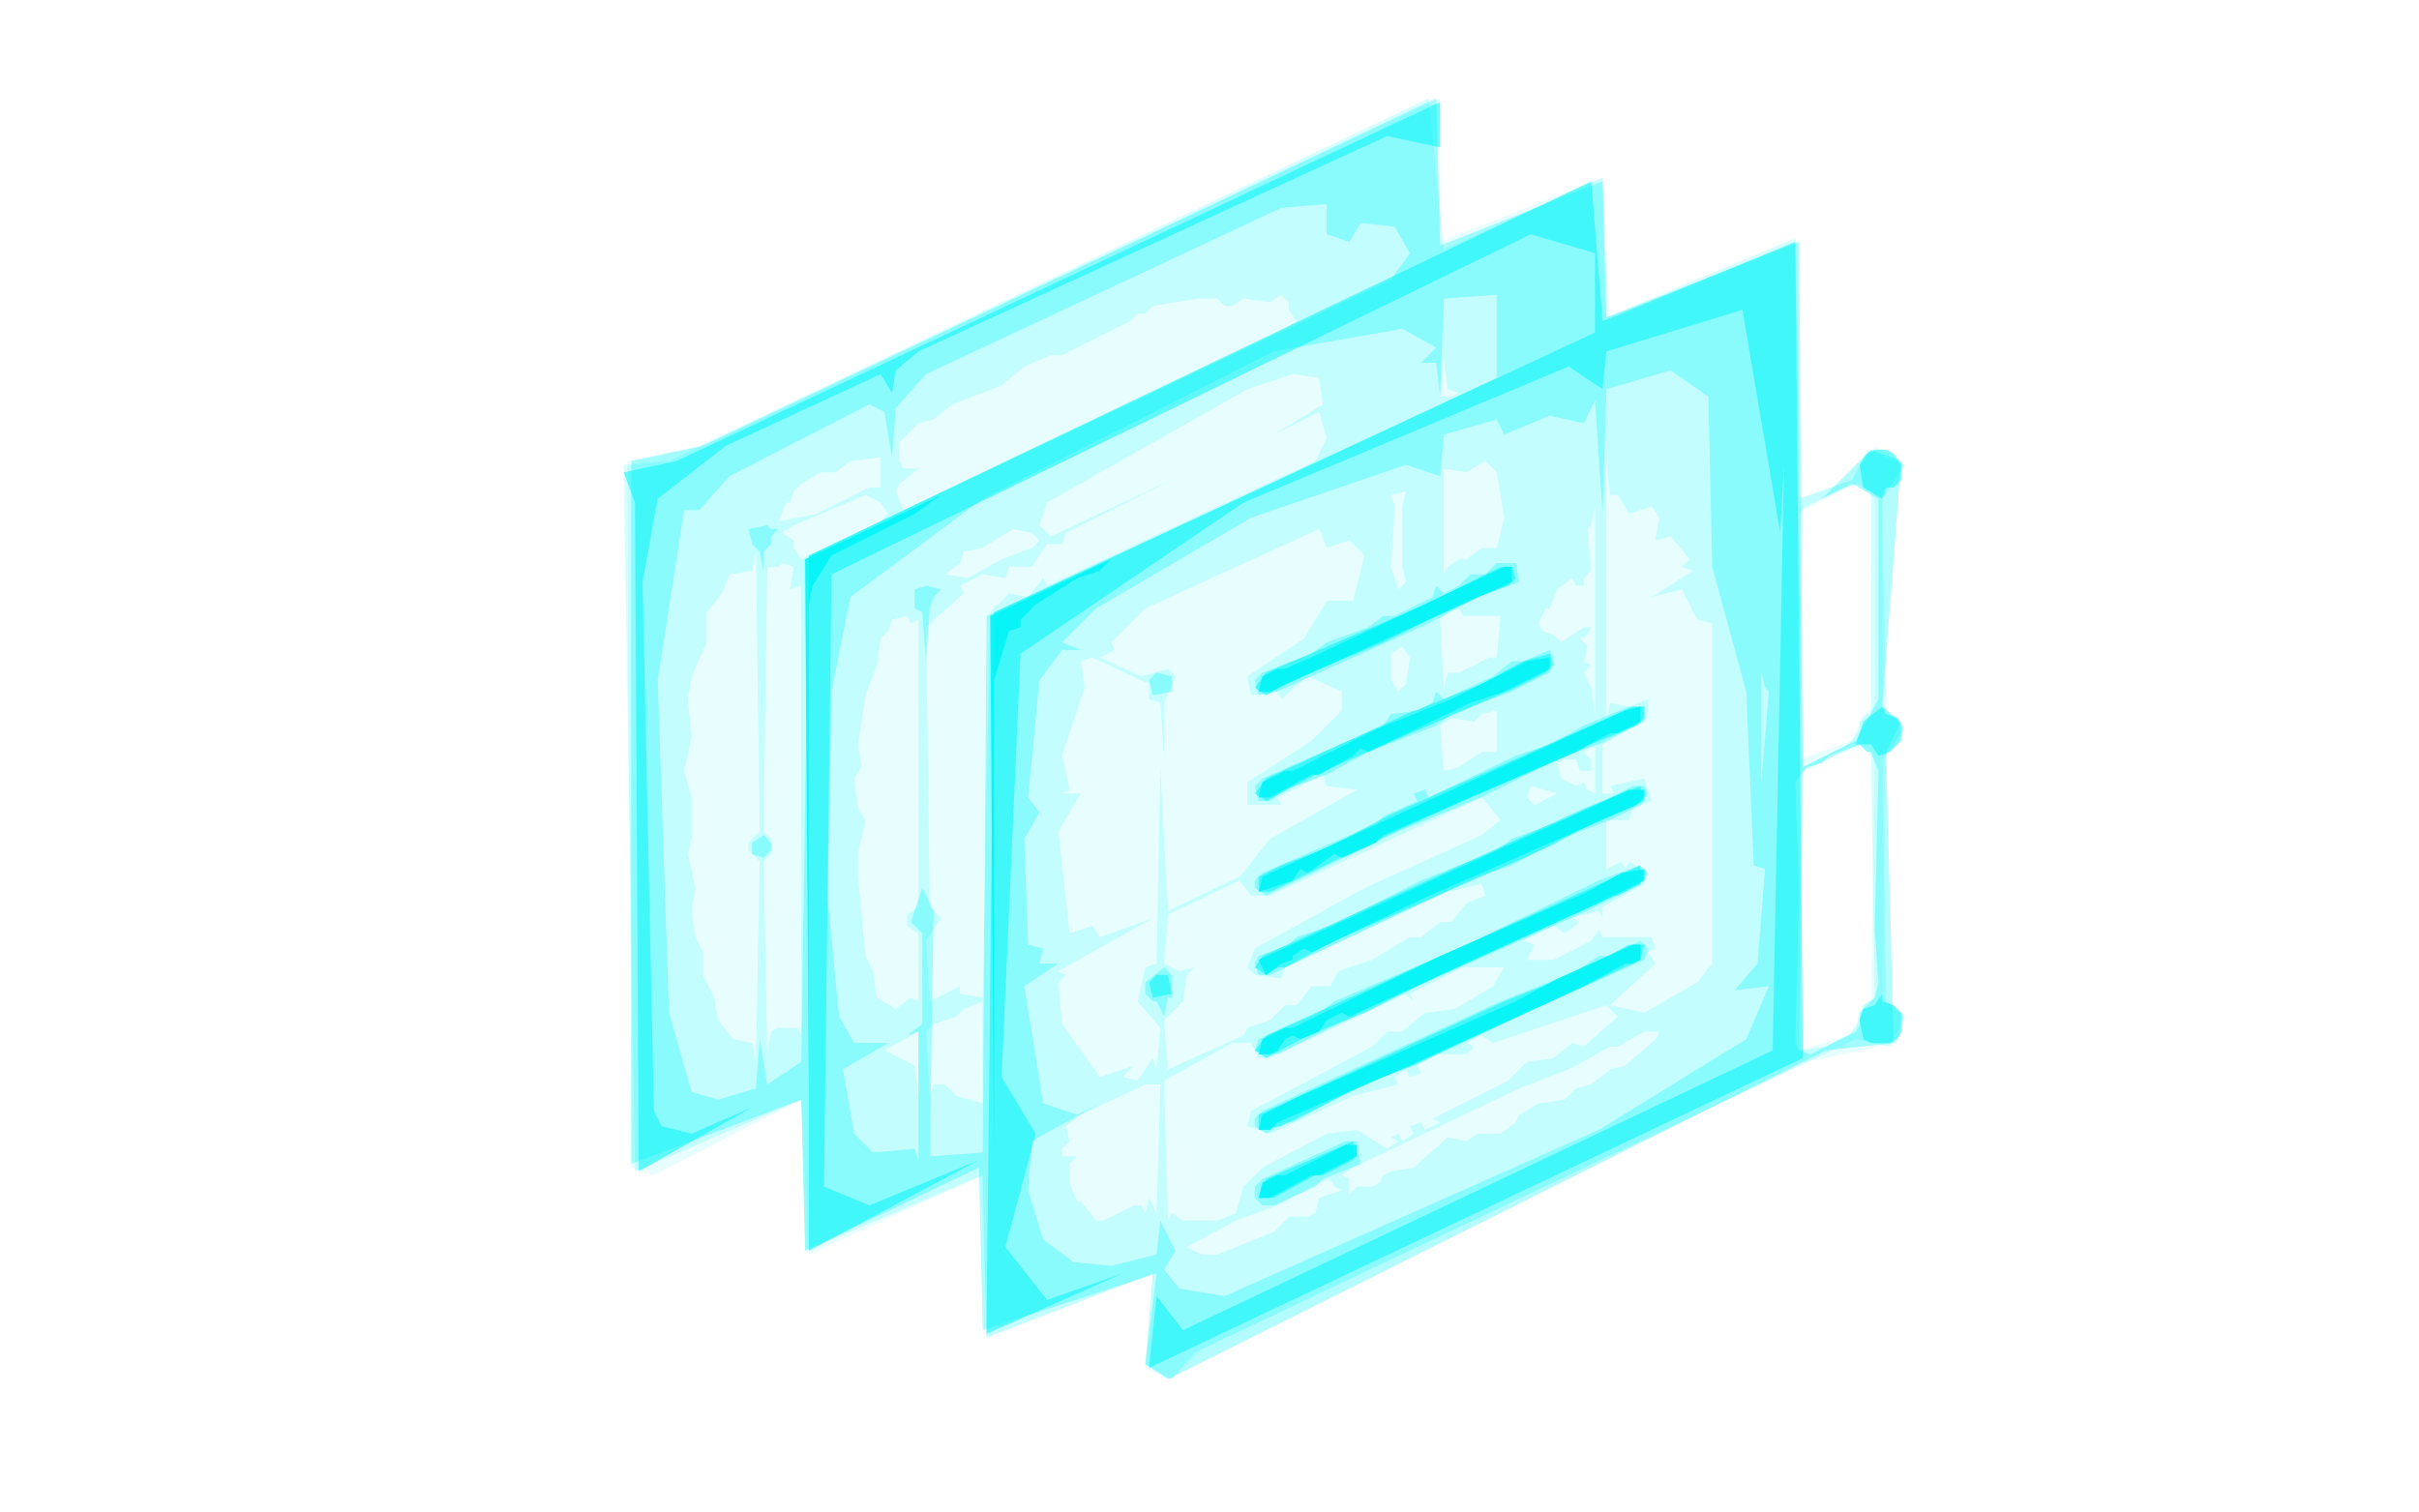
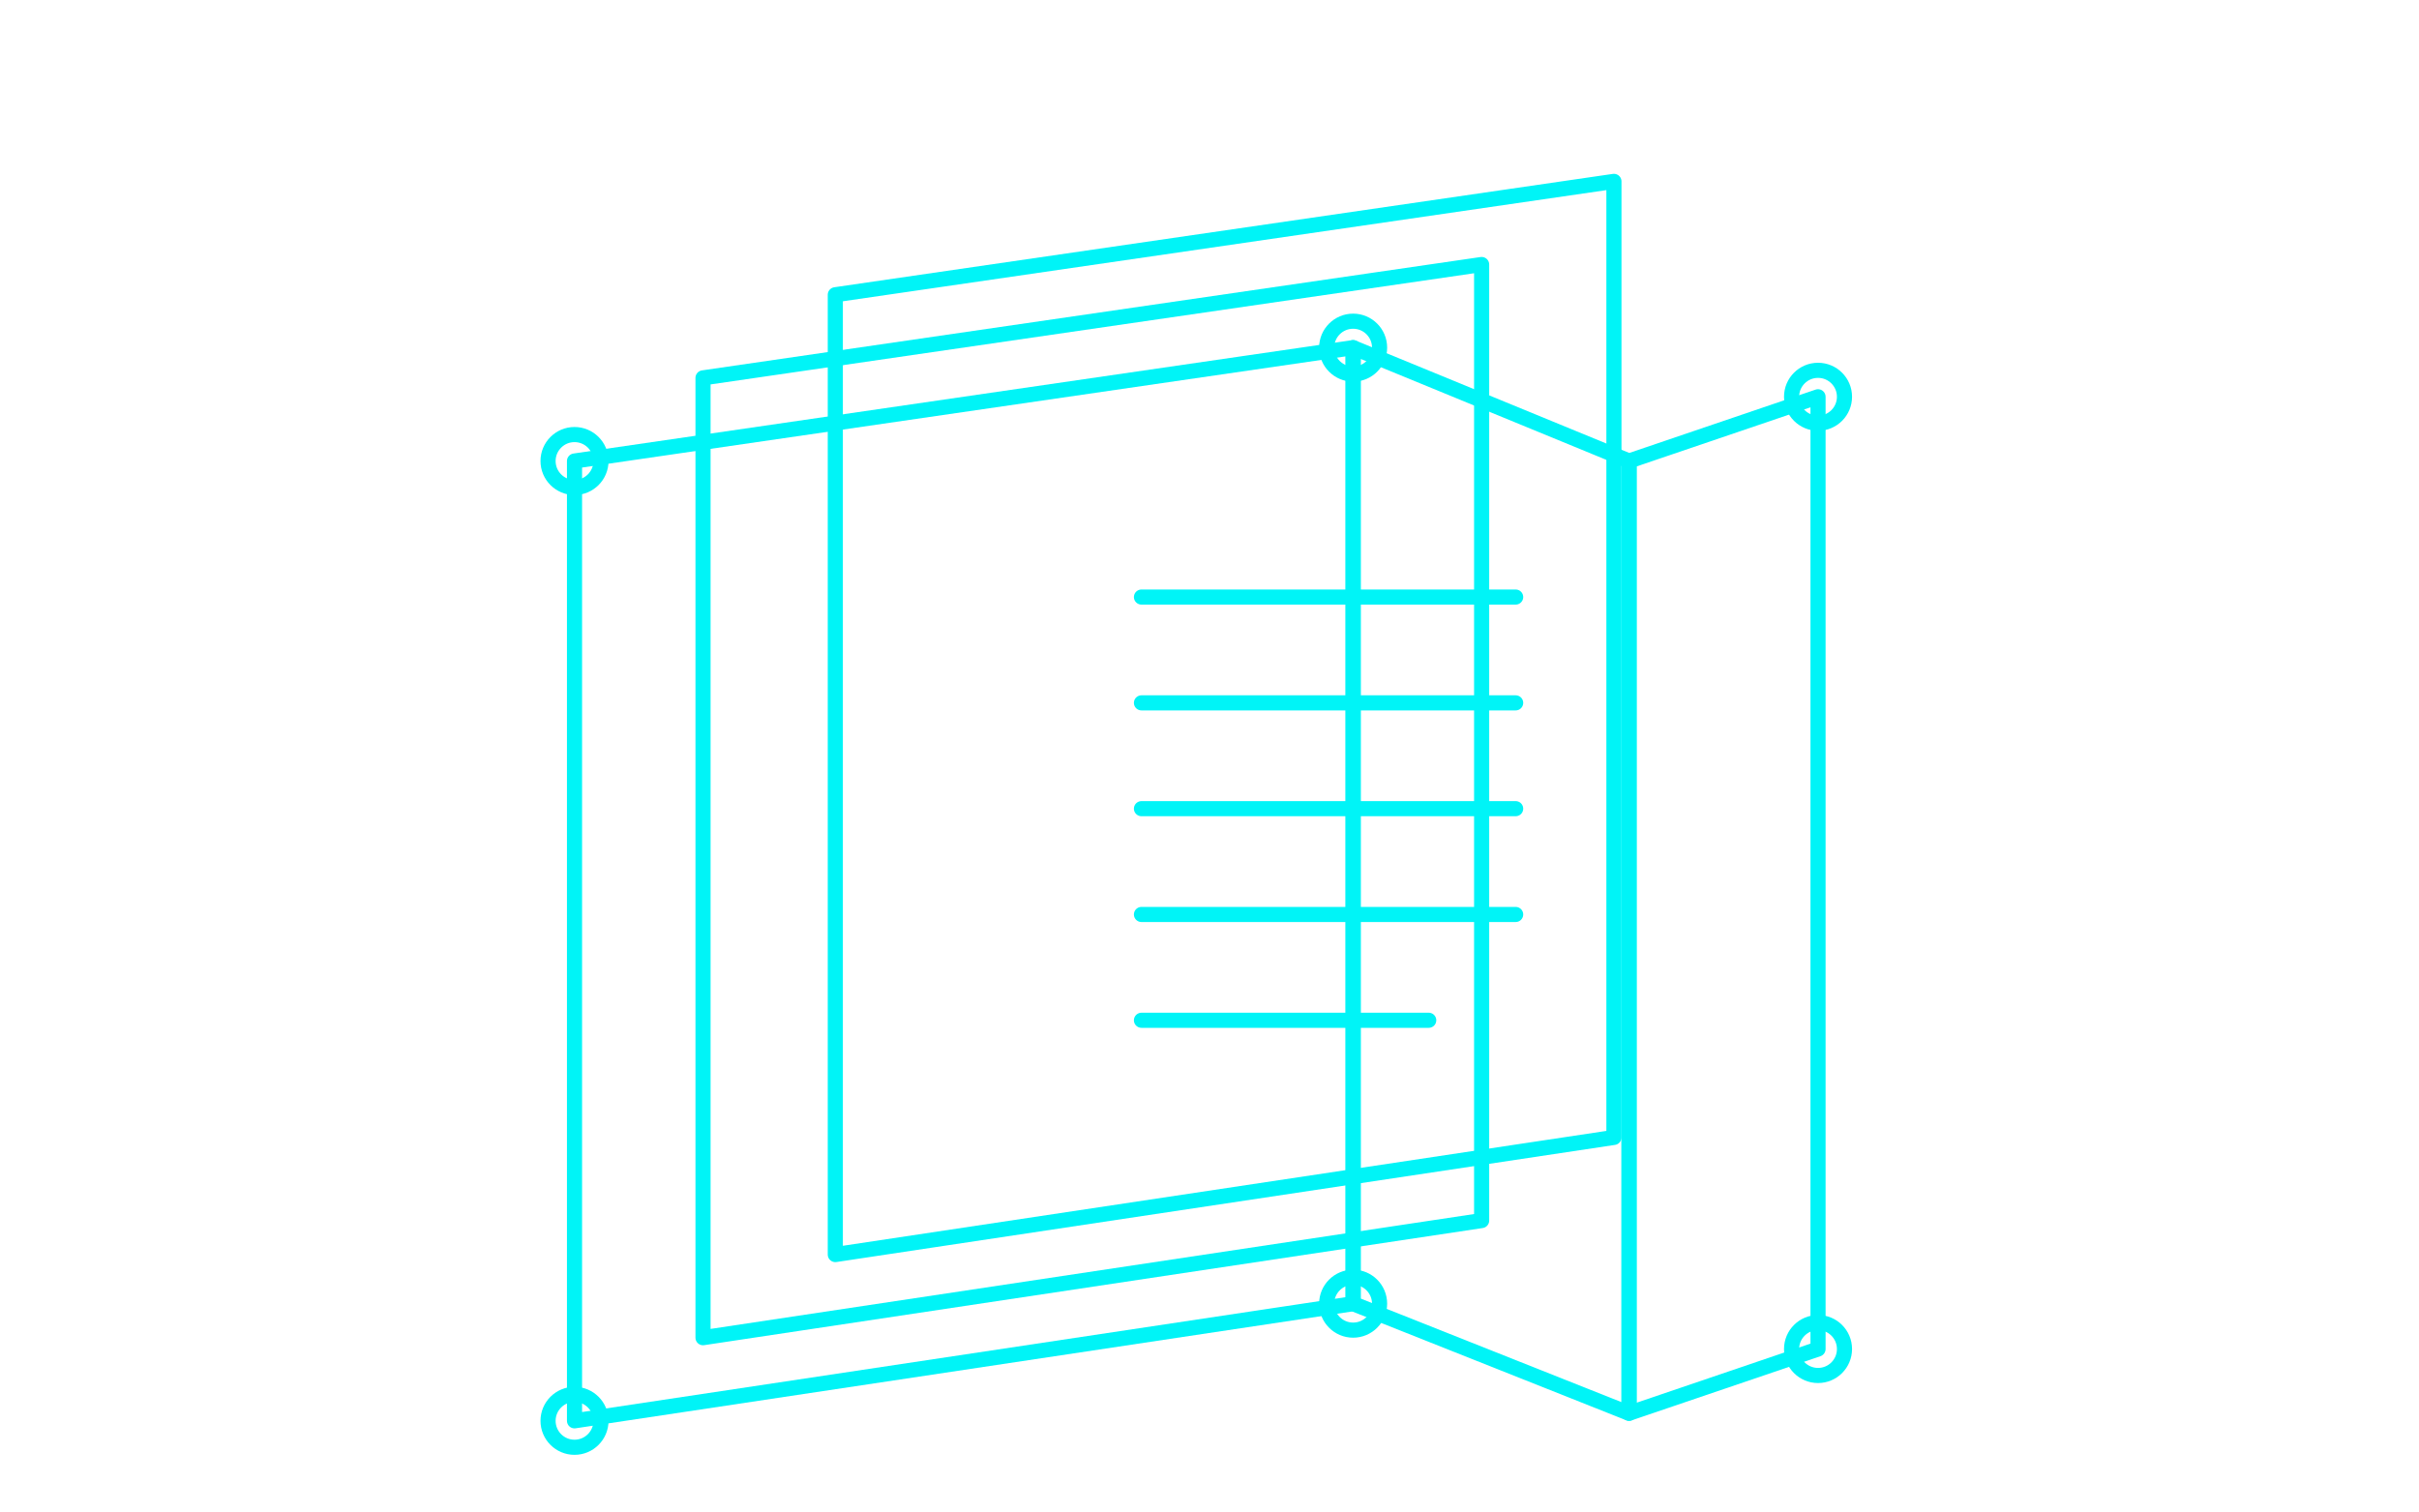
- <svg xmlns="http://www.w3.org/2000/svg" aria-hidden="true" role="img" viewBox="0 0 640 400">
-   <g fill="#00F4F7" fill-rule="evenodd">
-     <path d="m476 64-50 21-2-38-43 17v-38l-196 92-19 4 1 187 6 2 39-20 2 41 46-21 1 43 44-17-2 25 7 3 8-8 160-76 24-5 2-7-6-5 1-64 5-8-6-5v-55l6-9-8-5-6 9-14 5zm17 134 3 3-1 64h-1l-2 2-1 5-2 2-13 4 1-74 13-6zm-2-70 5 4v55l-3 2-3 7-14 5 1-66z" fill-opacity=".09" />
-     <path d="m475 63-50 21-1-37-42 19-4-40-201 96-12 1 3 187 44-19 1 40 47-20 1 43 44-17-2 24 7 4 6-7 175-83 9 2 4-8-5-4-1-64 6-8-5-5-1-56 6-9-10-4-4 8-14 5zm-120 252-6 2-1 4-2 1h-5l-4 4-15 6h-4l-4-2 13-7 11-4 11-6 3-1 1 2zm-48-28-1 34-2-4-1 4-1-2h-2l-8 4h-2l-4-5h-1l-2-5v-5l2-2h-4v-2l2-2-1-4 4-3 17-8zm-64-14v18l-1-9-8-4zm196 0-1 2-8 7-4 1-5 4-4 1-3 3-7 1-5 3-1 2-4 3h-6l-3 2-5-1-9 8-6 1-2 1-1 2-2 1h-4l-2 2v-4l-2-1 3-2 44-21 13-5 11-6h2l7-4zm-179-8v27l-7-2-3-3h-3l-1 3-1-17 2-2 6-2 2-2zm168 4-9 8-3-1-5 4-7 1-5 5-20 10 2 1-4 2-1-2-3 1 1 2-3 2-1-2-2 1 2 1-3 2-8-5-8 1-17 9-5 5-2 7-5 2h-9l-3-2-1 2-1-37 18-10h5l2 4h3l36-17 2 2-1-2 14-7h11l-3 5-10 6-8 1-6 5h-4l-4 4-32 17-1 4 6 2 22-10 12-3-1-2 3-2 1 2 3-1-1-2 5-3h8l2-2-2-1 4-2 3 2 30-10zm-31-52-5 4-31 14-29 16-2 5 2 2 7 1 1-3 43-20 9-2 1 3-5 2-4 5h-3l-5 4h-3l-10 6-9 3-2 4h-5l-4 5h-3l-4 4-6 2-1 2-20 9-1-13 5-5 1-7 2-2-4 1-4-2 1-13 19-9 3 4h5l56-26zm7-6 1-3 7 2-6 3zm88-14 2 2h1l1 65-3 2-1 4-3 4-6 3-7 1 1-74zm-70 0v13l-2-1-1-2-2 1-4-2-1-4 2-1h3l1 3h3v-3l-2-2zm-26-9v11h-4l-6 4-4 1-1-12 3-2 6 1 2-2zm-25-17 2 3-1 7-2 2-2-3v-7zm-131-8 1 2 2-1v76l-3 2v3l3 2v18l-2-1-4 3-5-3-1-7-2-4-2-21v-6l2-9-2-3-1-8 2-3-1-6 2-13 3-8 1-7 2-2 1-3zm157 0-1 11h-2l-8 4h-3l-1 4-1-18 2-2 3-1 1 2zm-190-14 3 1-1 6 3-1v119l-1-2h-5l-2 1-1 5-1-50 2-2v-4l-2-2 1-70h3zm-7-3 1 74-3 3v2l3 3-1 53-1-5-5-1-4-5-1-6-3-6v-6l-2-4-1-7 1-6-2-9 1-4v-11l-2-7 2-9-1-10 1-6 4-9v-8l4-5 2-5 6-1zm157-3 4 4-3 12h-7l-6 10-15 10 1 5 7-1 1 2 7-6 9 4v5l-8 8-17 11v6h9l-1-2 12-6 1 3 8 1-23 13-8 10-19 9-2-38-1 52-3 1-2 9 6 7-1 11-1-3-4 6-4-1 3-3-9 3-10-14-1-11 2-2-2-1 25-14-14 5-2-3-6 2-3-27 6-10h-5l2-1-2-9 6-18-1-7 3-1 15 7v4l3 1 1 15v-15l3-7-2-2-7 2-11-5 4-2-1-2 9-9 46-21 2 5zm-82 0-2 2-8 3-9 5-6-1 4-3 1-3 5-1 8-5 5 1zm147-9v55l-1-7-2-4 2-2-2-1 1-4-2-2 2-1 1-2h-2l-6 4-2-2-3-1-1-2 2-4h1l2-5 4-3 1 2h2v-2l2-2-1-11 1-1zm-187 2-2 2-21 10-2-3v-2l-3-2 3-2 19-8 4 2zm137-6-1 4v16l1 4-2 2-2-6 1-16-1-3zm120-2 2 2h1v59h-1l-2 2v2l-3 4-12 6-1-67 2-2 10-5zm-67-6 1 9h2l3 5 6-2 2 3-1 6 4-1 5 6-2 2 3 1-11 7 8-2 4 8 4 1v90l-4 5-14 8-9-2 12-11-2-3 2-1-1-3h-13l-1-2-2 3-10 5h-7l2-4-3-1 8-4 3 2 4-3-2-1 7-2 1 2v-3l11-6 1-3-5-3-1 2-1-2-4 2v-13h6l1-3 5-2-2-6-9 2 1 2h-3v-13l12-7v-5l-5 2-5-1-1 4zm-32 0 3 3 2 12-2 8h-4l-4 3h-2l-3 2-1 2v-28l6 1zm-160-1v8h-3l-14 7-10 2 2-5h1l1-3 2-2 5-3h4l4-3zm116-21 1 7-13 8 12-6 2 7-3 6-71 33-1-2-4 5-5-1-5 5-2 102-6-1v-2l-8 4-1-16 4-6-3-3-1-74 10-9-1-2 6-3 6 1 1-3h6l4-6h4l1-3 30-15-34 16-3-3 2-6 53-30 12-4zm33-5 1 8 3 1-2 1h-3zm-41-15v2l2 3-3 2-101 48-2-5 1-2 5-4h-4l-1-2v-5l5-5 4-1 5-4 13-5 6-5 7-3h3l18-9 2-2h2l2-2 12-2h5l2 2h2l3-2 7 1 3-2z" fill-opacity=".16" />
-     <path d="m359 302h-3l-22 10-2 2v3l2 2h3l11-5 2-2 10-4z" fill-opacity=".3" />
-     <path d="m308 256-5 4v3l2 2h1l2 4 1-5h1v-6z" fill-opacity=".3" />
-     <path d="m436 251-2-2-8 4h-3l-6 4-20 8-63 29-2 2v2l3 2 5-3h2l13-7 80-36z" fill-opacity=".3" />
-     <path d="m436 231-2-2-11 4-35 17-35 15-4 3-16 7-1 3 6 1 28-14 54-24 14-7z" fill-opacity=".3" />
-     <path d="m199 223v3l3 1 2-2v-2l-2-2z" fill-opacity=".3" />
-     <path d="m436 210-1-2h-3l-16 8-16 6-4 3-20 8-24 12-9 3-2 2-8 3-1 2 1 3h3l55-26 9-3 13-7 13-5 8-4z" fill-opacity=".3" />
-     <path d="m435 187h-4l-12 5-9 5-9 3-23 11-1-2-3 1 1 2-9 4-2 2-30 13-2 2v2l3 2 35-17 22-9 22-11 9-3 12-6z" fill-opacity=".3" />
-     <path d="m304 180 1 4 5-1v-4l-4-1z" fill-opacity=".3" />
-     <path d="m410 172-7 3h-3l-5 4-13 6-2-2-1 3-4 2-7 1-2 3-32 14-2 2 1 4h3l4-3 11-4 11-6 18-7 4-3 16-6 10-5 1-4z" fill-opacity=".3" />
-     <path d="m245 155-3 1v5l2 1 1 13 1-14 1-3 2-2z" fill-opacity=".3" />
-     <path d="m401 149h-5l-3 3h-4l-3 3-4 2-2-2-1 3-10 5h-3l-4 3-11 4-4 3-13 5-2 2 1 4 5-1 40-18 13-7 11-4z" fill-opacity=".3" />
-     <path d="m203 139-5 1 1 4 2 2 1 5v-5l2-2v-2l2-2h-2z" fill-opacity=".3" />
-     <path d="m476 64-51 20-1-36-43 17-1-39-194 92-19 4v186l45-17 1 40 46-22 1 43 46-15-3 24 6 4 174-87 18-2-2-77 4-8-5-4 5-65-8-3-13 13 8-4 7 4v53l-6 11-14 7zm16 133 2 2h1l2 5-1 42 1 14-1 4-4 4v3l-1 2-12 6-3-1-1-2 1-40-1-29 3-4 4-1 2-2zm-26-19 1 4 1 1-2 24zm-14-73 1 45 9 33 2 46 3 1-2 25-6 7 9-1-6 14-39 24-99 44-12-2-4-5 3-5-4-8-1 9-12 3-10-1-8-6-4-13 1-13 18-10-6 3-9-3-5-31 9-6h-5l1-4-4-1-1-28 4-7-3-4 3-31 6-8h5l-5-2 9-9 41-24 41-14 9 3 1-11 14-4 2 4 12-5 9 2 3-6 2 30 1-33 17-5zm-56-27v22l-135 63-1 142-14 1 1-65-3-6-3 9 3 3v24l-4 3 3-1v34l-1-3-11 1-5-5-3-17 12-7h-9l-4-7-3-31 1-55 5-25 35-26 77-39 34-6 9 5-4 4h4l1 9 1-26zm-27-18 4 7-5 7-154 73-2 134-9 6-2-12-1 13-10 3-7-2-6-21-3-88 7-45h4l8-9 37-19 4 2 2 12 1-13 8-9 94-44 12-1v8l6 2 3-5z" fill-opacity=".3" />
-     <path d="m358 302-23 10-2 5h4l11-6h2l8-4z" fill-opacity=".52" />
-     <path d="m498 263-2 3-3 1-1 3 1 5 2 1h5l2-1 1-2v-5l-2-2-3-1z" fill-opacity=".52" />
-     <path d="m304 260 1 4 5-1-1-5h-3z" fill-opacity=".52" />
-     <path d="m435 250h-4l-13 7-20 8-65 30v4l6-1 24-12 11-4 60-28z" fill-opacity=".52" />
-     <path d="m434 229-99 45-3 4 3 2 11-6 15-6 26-13 39-18h2l6-3z" fill-opacity=".52" />
-     <path d="m434 208-15 6-85 39-2 3 3 2 3-2h2l13-7 57-25 11-6 14-6z" fill-opacity=".52" />
-     <path d="m498 187-5 4-2 6h4l2 3 3-1 3-3v-4l-1-2-3-1z" fill-opacity=".52" />
-     <path d="m435 187h-3l-65 29-15 8-13 5-6 3v4h3l29-14 46-21 22-9 2-2z" fill-opacity=".52" />
-     <path d="m410 173-7 2-11 6-20 8-37 17-3 4 3 2 13-7 53-23 8-4 2-2z" fill-opacity=".52" />
-     <path d="m400 150h-3l-20 10-42 18-3 4 3 2 7-4 24-10 22-11 11-4 2-2z" fill-opacity=".52" />
-     <path d="m496 119-2 1-2 3 1 6 5 3 1-3h2l2-2v-4l-2-3-2-1z" fill-opacity=".52" />
-     <path d="m475 64-51 21-3-37-207 99v184l45-24-29 12-12-5 2-162 185-90 17 5v21l-159 74-2 191 36-16-20 7-11-14 8-30-9-15 5-112 59-40 86-36 9 6 1-10 36-11 10 59 1-18-3 155-156 74-7-9-2 19 173-82z" fill-opacity=".52" />
-     <path d="m381 27-202 95-14 3 3 8 1 177 30-17-16 7-8-2-2-4-3-140 4-22 18-14 41-19 3 5 1-6 6-5 124-57 14 3z" fill-opacity=".52" />
-     <path d="m359 303h-3l-16 8h-2l-4 2-1 4h3l11-6h2l10-5z" fill-opacity=".86" />
-     <path d="m434 250h-2l-20 9-11 6-57 25-10 5-1 4h3l2-2 35-15 46-21 11-6h2l2-1z" fill-opacity=".86" />
-     <path d="m435 230-6 1-9 5-39 17-39 19h-2l-6 3-1 4h3l2-1 2-3 2-1 2 1 5-2 2-3 4-2 2 1 66-30 12-6z" fill-opacity=".86" />
-     <path d="m435 209h-4l-98 45 2 4 4-3 3-1v-1l3-2 2 1 29-14 57-25 2-2z" fill-opacity=".86" />
-     <path d="m434 187-4 1-96 44-1 4 9-3 2-3 2 1 7-5 2 1 9-4 2-2 51-22 9-5h2l6-3z" fill-opacity=".86" />
-     <path d="m410 174-6 1-20 10-20 8-22 11h-2l-6 3-1 4h3l11-6h2l9-5 2-2 2 1 27-13 9-3 12-6z" fill-opacity=".86" />
-     <path d="m400 150h-2l-49 23-9 4h-2l-4 2-1 4h3l64-29z" fill-opacity=".86" />
-     <path d="m294 148-32 15 1 144v-127l4-13 3-1v-2l4-4 11-7 6-2z" fill-opacity=".86" />
-     <path d="m249 131-36 17 1 141v-129l1-5 5-8 22-11z" fill-opacity=".86" />
+ <svg xmlns="http://www.w3.org/2000/svg" viewBox="0 0 640 400" fill="none" stroke="#00F4F7" stroke-width="4" stroke-linecap="round" stroke-linejoin="round">
+   <g transform="translate(98 24)">
+     <path d="M123 54 329 24 329 277 123 308Z" />
+     <path d="M88 76 294 46V299L88 330Z" />
+     <path d="M54 98 260 68V321L54 352Z" />
+     <path d="M260 68 333 98V350L260 321Z" />
+     <path d="M333 98 383 81V333L333 350Z" />
+     <path d="M204 134h99M204 162h99M204 190h99M204 218h99M204 246h76" />
+     <circle cx="54" cy="98" r="7" />
+     <circle cx="54" cy="352" r="7" />
+     <circle cx="260" cy="68" r="7" />
+     <circle cx="260" cy="321" r="7" />
+     <circle cx="383" cy="81" r="7" />
+     <circle cx="383" cy="333" r="7" />
  </g>
</svg>
